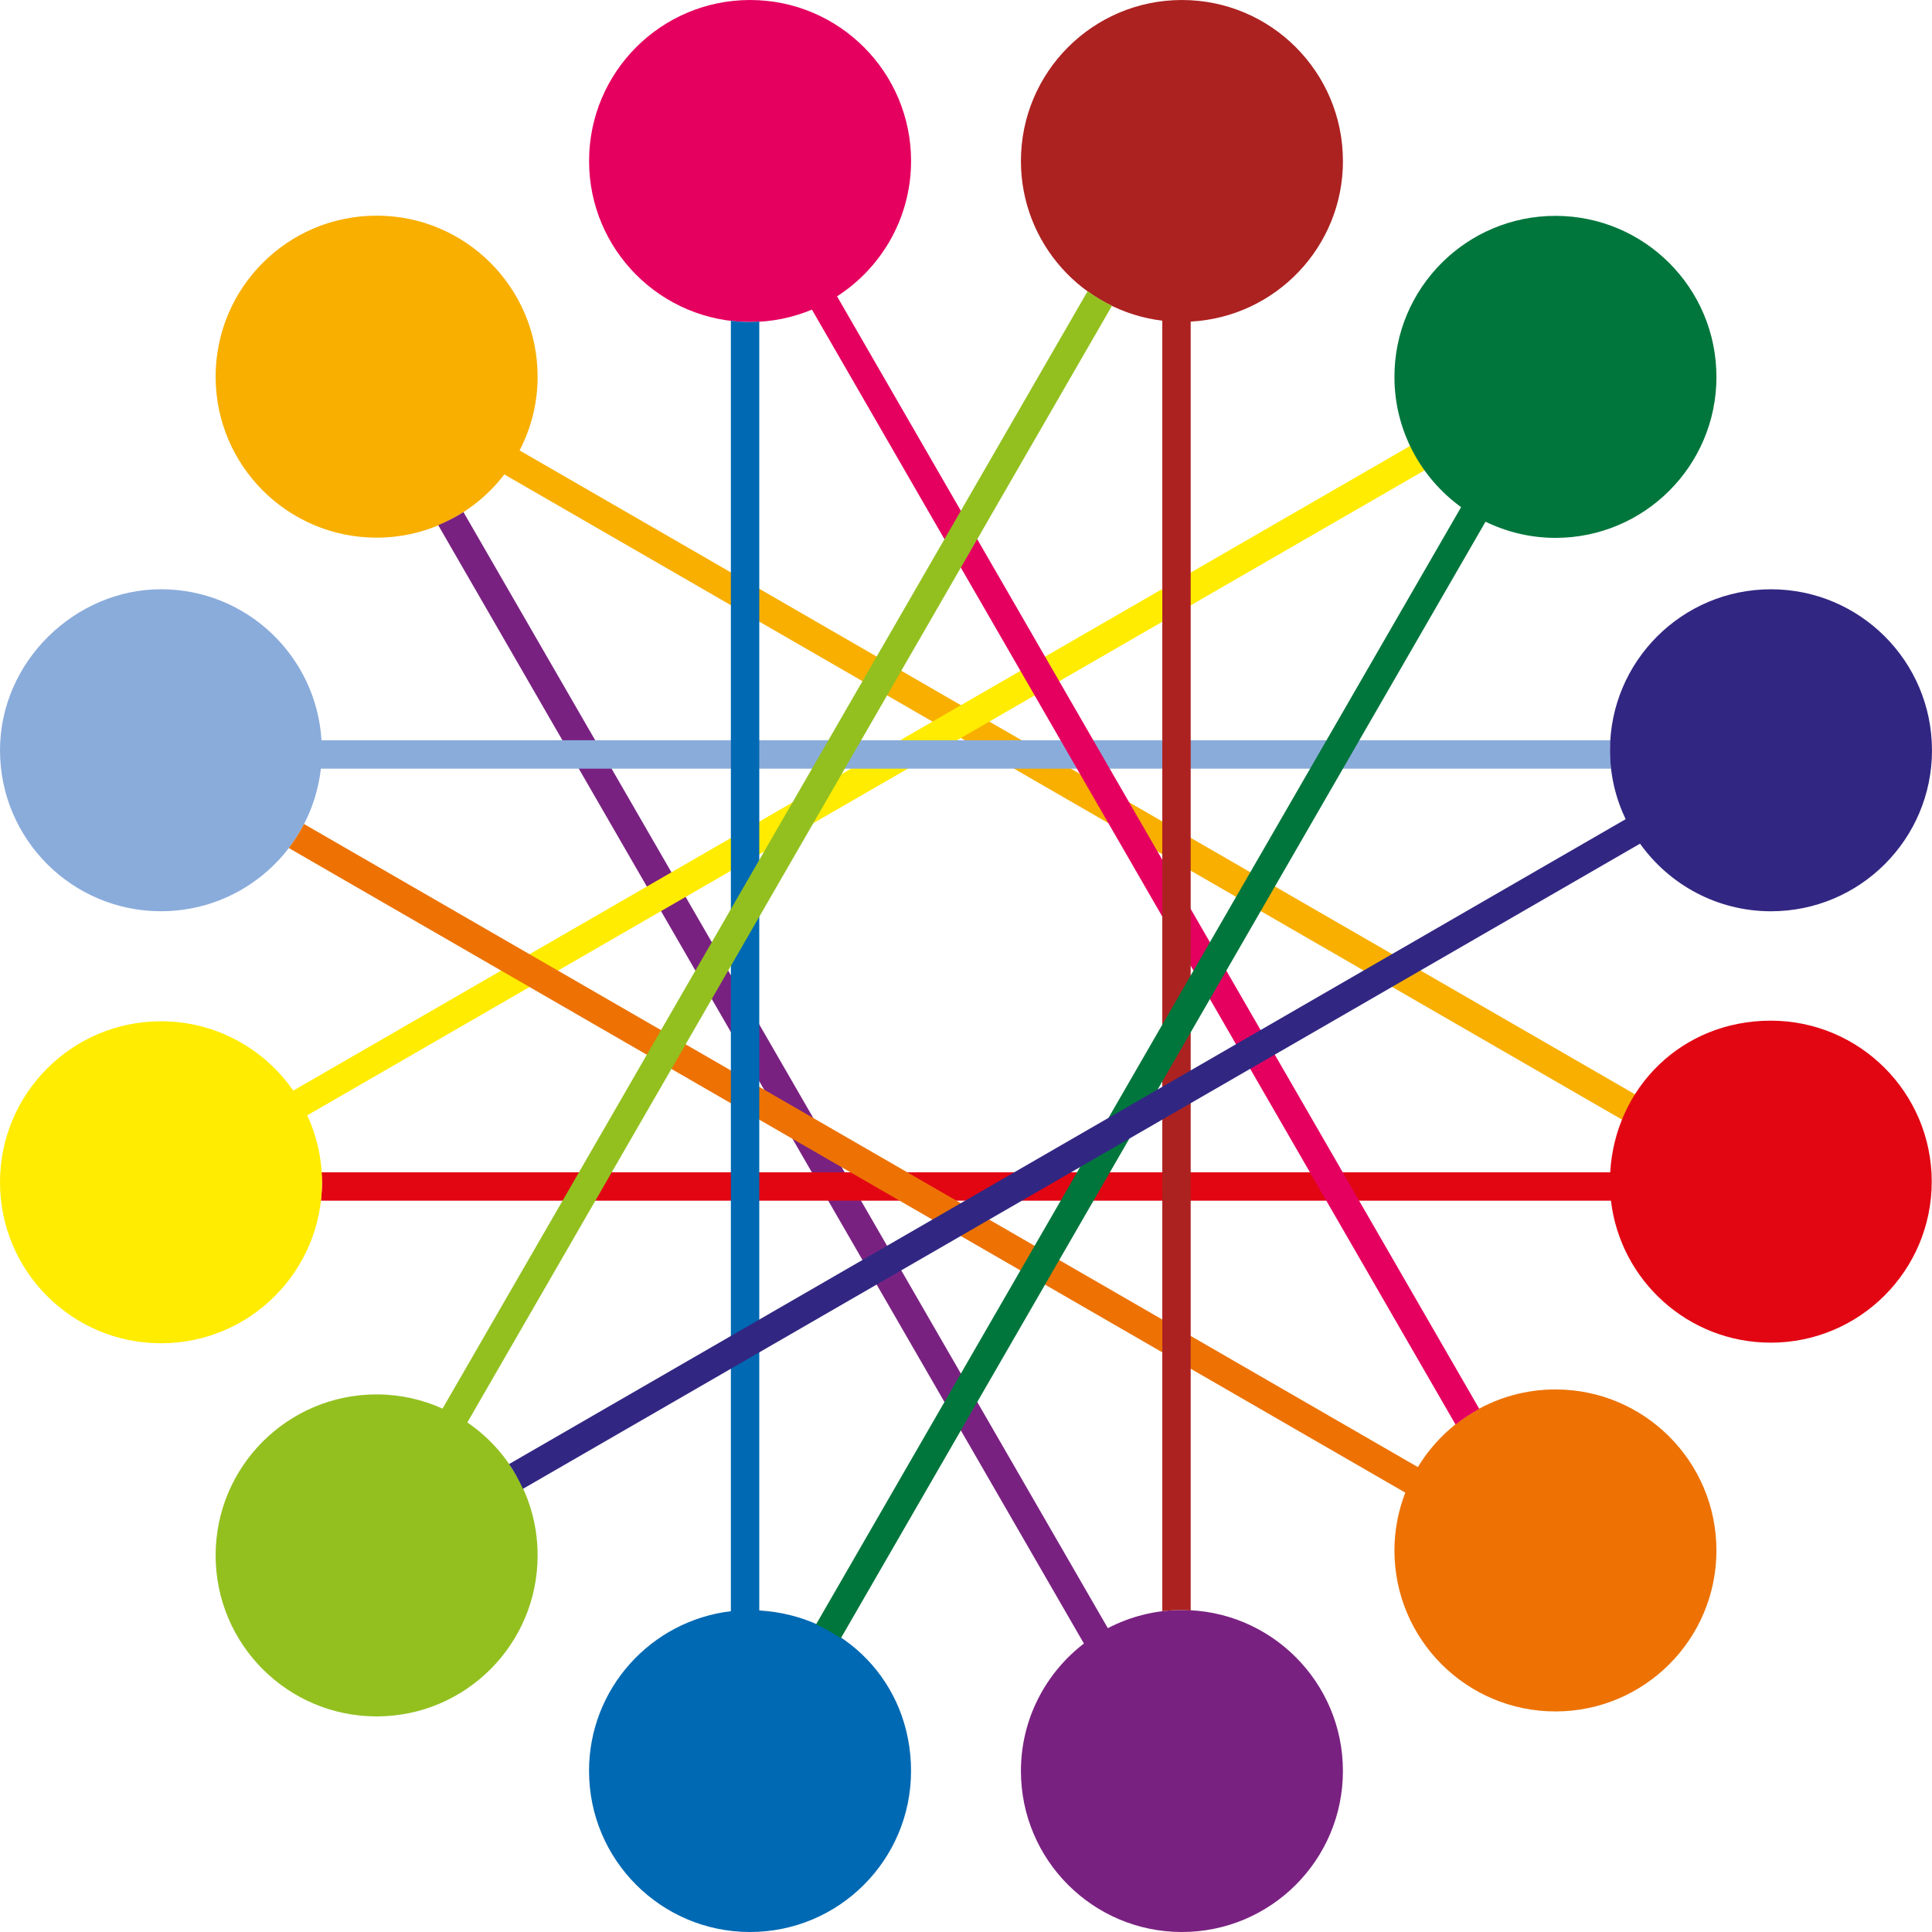
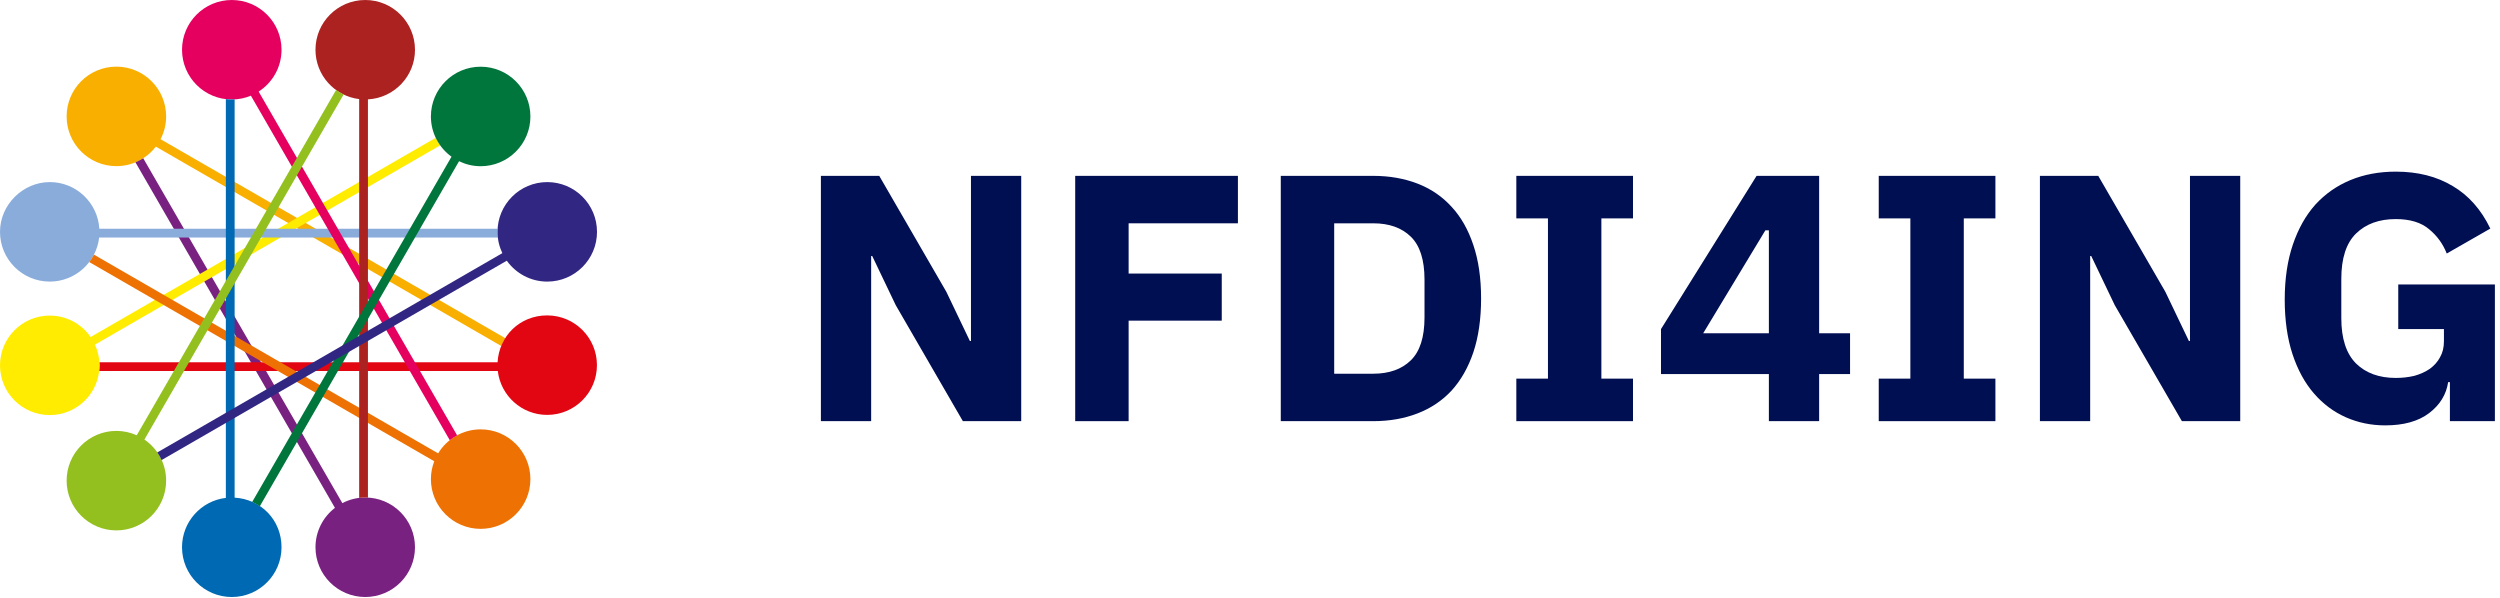
- <svg xmlns="http://www.w3.org/2000/svg" width="800" height="800" viewBox="0 0 800 800" fill="none">
-   <path d="M215.152 186.523C219.896 177.366 222.617 166.991 222.617 155.965C222.617 119.148 192.768 89.299 155.951 89.299C119.134 89.299 89.286 119.148 89.286 155.965C89.286 192.781 119.134 222.63 155.951 222.63C177.53 222.63 196.649 212.338 208.834 196.449L671.815 463.715C673.341 460.059 675.163 456.581 677.281 453.281L215.164 186.523L215.152 186.523Z" fill="#F8AF00" />
-   <path d="M422.744 733.335C422.744 770.152 452.593 800 489.41 800C526.227 800 556.075 770.152 556.075 733.335C556.075 696.518 526.227 666.669 489.41 666.669C478.336 666.669 467.913 669.414 458.733 674.193L191.904 212.041C188.616 214.159 185.102 215.933 181.458 217.459L448.819 680.546C432.989 692.732 422.744 711.815 422.744 733.347" fill="#792181" />
-   <path d="M799.893 489.304C799.893 452.487 770.045 422.639 733.228 422.639C696.411 422.639 668.774 450.417 666.751 485.412H133.106C133.189 486.796 133.331 488.157 133.331 489.553C133.331 492.132 133.154 494.676 132.858 497.184H667.059C670.963 530.274 699.073 555.97 733.228 555.97C770.045 555.97 799.893 526.121 799.893 489.304Z" fill="#E20613" />
-   <path d="M583.948 184.607L121.429 451.601C109.398 434.257 89.368 422.888 66.665 422.888C29.848 422.888 -0 452.736 -0 489.553C-0 526.37 29.848 556.219 66.665 556.219C103.482 556.219 133.331 526.37 133.331 489.553C133.331 479.651 131.107 470.281 127.238 461.834L589.923 194.733C587.64 191.551 585.652 188.168 583.948 184.607Z" fill="#FFEC00" />
-   <path d="M666.869 306.521H133.13C130.988 271.644 102.098 243.996 66.665 243.996C31.232 243.996 -0 273.845 -0 310.662C-0 347.479 29.848 377.327 66.665 377.327C100.903 377.327 129.084 351.513 132.869 318.293H667.106C666.81 315.784 666.656 313.241 666.656 310.662C666.656 309.266 666.775 307.893 666.869 306.521Z" fill="#8AACDB" />
-   <path d="M581.902 618.069C579.039 625.498 577.406 633.555 577.406 642.002C577.406 678.819 607.255 708.668 644.072 708.668C680.889 708.668 710.738 678.819 710.738 642.002C710.738 605.185 680.889 575.337 644.072 575.337C619.902 575.337 598.796 588.244 587.107 607.492L125.89 341.208C124.08 344.722 121.962 348.034 119.584 351.146L581.902 618.069Z" fill="#ED7203" />
-   <path d="M377.255 66.667C377.255 29.85 347.407 0.001 310.59 0.001C273.773 0.001 243.924 29.85 243.924 66.667C243.924 103.484 273.773 133.332 310.59 133.332C319.664 133.332 328.312 131.499 336.203 128.21L602.712 589.877C605.776 587.428 609.065 585.263 612.543 583.382L346.602 122.708C365.022 110.842 377.255 90.198 377.255 66.655" fill="#E50060" />
-   <path d="M243.912 733.335C243.912 770.152 273.76 800.001 310.577 800.001C347.394 800.001 377.243 770.152 377.243 733.335C377.243 696.518 349.429 668.858 314.399 666.859V133.143C313.121 133.214 311.855 133.332 310.566 133.332C307.88 133.332 305.242 133.131 302.639 132.812V667.166C269.561 671.094 243.9 699.192 243.9 733.323" fill="#0069B3" />
-   <path d="M556.075 66.667C556.075 29.85 526.227 0.001 489.41 0.001C452.593 0.001 422.744 29.85 422.744 66.667C422.744 100.727 448.298 128.766 481.282 132.788V667.167C483.944 666.835 486.665 666.67 489.41 666.67C490.64 666.67 491.823 666.788 493.042 666.859V133.167C528.167 131.274 556.087 102.277 556.087 66.678" fill="#AC2221" />
-   <path d="M710.738 156.047C710.738 119.23 680.889 89.381 644.072 89.381C607.255 89.381 577.406 119.23 577.406 156.047C577.406 178.253 588.314 197.88 605.007 209.994L337.907 672.632C341.503 674.253 344.922 676.193 348.164 678.393L615.123 216.028C623.889 220.275 633.697 222.724 644.084 222.724C680.901 222.724 710.75 192.875 710.75 156.058" fill="#00763C" />
-   <path d="M450.357 120.578L183.245 583.275C174.904 579.524 165.688 577.395 155.951 577.395C119.134 577.395 89.286 607.244 89.286 644.061C89.286 680.877 119.134 710.726 155.951 710.726C192.768 710.726 222.617 680.877 222.617 644.061C222.617 621.18 211.082 601.009 193.514 589.001L460.449 126.612C456.899 124.896 453.516 122.873 450.345 120.578" fill="#93C01F" />
-   <path d="M799.988 310.673C799.988 273.857 770.139 244.008 733.322 244.008C696.505 244.008 666.657 273.857 666.657 310.673C666.657 320.895 669.023 330.549 673.14 339.209L210.798 606.239C213.022 609.456 214.892 612.911 216.536 616.496L679.103 349.348C691.194 366.266 710.951 377.339 733.334 377.339C770.151 377.339 800 347.49 800 310.673" fill="#312782" />
+ <svg xmlns="http://www.w3.org/2000/svg" width="335" height="80" viewBox="0 0 335 80" fill="none">
+   <path d="M328.287 51.208H328.052C327.801 52.872 326.953 54.253 325.509 55.352C324.065 56.451 322.103 57 319.622 57C317.739 57 315.981 56.639 314.348 55.917C312.716 55.195 311.287 54.127 310.063 52.715C308.839 51.302 307.881 49.544 307.19 47.44C306.5 45.337 306.154 42.904 306.154 40.141C306.154 37.379 306.515 34.93 307.237 32.795C307.959 30.66 308.964 28.871 310.251 27.427C311.57 25.983 313.14 24.884 314.96 24.13C316.781 23.377 318.806 23 321.035 23C323.986 23 326.529 23.644 328.664 24.931C330.799 26.186 332.478 28.086 333.703 30.629L327.863 33.972C327.361 32.685 326.576 31.602 325.509 30.723C324.441 29.813 322.95 29.357 321.035 29.357C318.806 29.357 317.032 30.001 315.714 31.288C314.395 32.575 313.736 34.6 313.736 37.363V42.637C313.736 45.368 314.395 47.393 315.714 48.712C317.032 49.999 318.806 50.643 321.035 50.643C321.914 50.643 322.746 50.548 323.531 50.36C324.316 50.14 325.007 49.826 325.603 49.418C326.2 48.979 326.655 48.461 326.969 47.864C327.314 47.268 327.487 46.561 327.487 45.745V44.097H321.365V38.116H334.315V56.435H328.287V51.208Z" fill="#000E52" />
+   <path d="M283.379 40.895L280.224 34.302H280.083V56.435H273.349V23.565H281.166L290.16 39.106L293.315 45.698H293.457V23.565H300.191V56.435H292.374L283.379 40.895Z" fill="#000E52" />
+   <path d="M251.751 56.435V50.737H255.989V29.264H251.751V23.565H267.385V29.264H263.147V50.737H267.385V56.435H251.751Z" fill="#000E52" />
+   <path d="M237.03 56.435V50.125H222.573V44.097L235.382 23.565H243.764V44.662H247.908V50.125H243.764V56.435H237.03ZM228.224 44.662H237.03V30.865H236.559L228.224 44.662Z" fill="#000E52" />
+   <path d="M203.188 56.435V50.737H207.426V29.264H203.188V23.565H218.822V29.264H214.584V50.737H218.822V56.435H203.188Z" fill="#000E52" />
+   <path d="M171.624 23.565H184.009C186.175 23.565 188.153 23.911 189.943 24.601C191.732 25.292 193.255 26.328 194.51 27.709C195.766 29.059 196.739 30.77 197.43 32.842C198.121 34.883 198.466 37.269 198.466 40C198.466 42.732 198.121 45.133 197.43 47.205C196.739 49.246 195.766 50.957 194.51 52.338C193.255 53.688 191.732 54.709 189.943 55.399C188.153 56.09 186.175 56.435 184.009 56.435H171.624V23.565ZM184.009 50.078C186.144 50.078 187.823 49.481 189.048 48.288C190.272 47.095 190.884 45.18 190.884 42.543V37.457C190.884 34.82 190.272 32.905 189.048 31.712C187.823 30.519 186.144 29.923 184.009 29.923H178.782V50.078H184.009Z" fill="#000E52" />
+   <path d="M144.077 56.435V23.565H165.88V29.923H151.235V36.657H163.714V42.967H151.235V56.435H144.077Z" fill="#000E52" />
+   <path d="M120.031 40.895L116.876 34.302H116.735V56.435H110V23.565H117.818L126.812 39.106L129.967 45.698H130.109V23.565H136.843V56.435H129.025L120.031 40.895Z" fill="#000E52" />
+   <path d="M21.515 18.652C21.989 17.736 22.262 16.699 22.262 15.596C22.262 11.915 19.277 8.93 15.595 8.93C11.913 8.93 8.928 11.915 8.928 15.596C8.928 19.278 11.913 22.263 15.595 22.263C17.753 22.263 19.665 21.234 20.883 19.645L67.181 46.372C67.334 46.006 67.516 45.658 67.728 45.328L21.516 18.652H21.515Z" fill="#F8AF00" />
+   <path d="M42.275 73.333C42.275 77.015 45.26 79.999 48.941 79.999C52.623 79.999 55.608 77.015 55.608 73.333C55.608 69.651 52.623 66.666 48.941 66.666C47.834 66.666 46.792 66.941 45.874 67.419L19.191 21.203C18.862 21.415 18.51 21.592 18.146 21.745L44.882 68.054C43.299 69.272 42.275 71.181 42.275 73.334" fill="#792181" />
+   <path d="M79.99 48.93C79.99 45.248 77.005 42.264 73.323 42.264C69.641 42.264 66.878 45.042 66.675 48.541H13.31C13.319 48.68 13.333 48.816 13.333 48.955C13.333 49.213 13.315 49.467 13.286 49.718H66.706C67.097 53.027 69.907 55.597 73.323 55.597C77.005 55.597 79.99 52.612 79.99 48.93Z" fill="#E20613" />
+   <path d="M58.395 18.46L12.143 45.16C10.939 43.425 8.936 42.288 6.666 42.288C2.984 42.288 -0 45.273 -0 48.955C-0 52.637 2.984 55.621 6.666 55.621C10.348 55.621 13.333 52.637 13.333 48.955C13.333 47.965 13.11 47.028 12.723 46.183L58.992 19.473C58.764 19.154 58.565 18.816 58.395 18.46Z" fill="#FFEC00" />
+   <path d="M66.687 30.652H13.313C13.098 27.164 10.209 24.399 6.666 24.399C3.123 24.399 -0 27.384 -0 31.066C-0 34.748 2.984 37.733 6.666 37.733C10.09 37.733 12.908 35.151 13.287 31.829H66.711C66.681 31.578 66.666 31.324 66.666 31.066C66.666 30.927 66.677 30.789 66.687 30.652Z" fill="#8AACDB" />
+   <path d="M58.19 61.807C57.904 62.55 57.741 63.356 57.741 64.201C57.741 67.882 60.725 70.867 64.407 70.867C68.089 70.867 71.074 67.882 71.074 64.201C71.074 60.519 68.089 57.534 64.407 57.534C61.99 57.534 59.88 58.825 58.711 60.75L12.589 34.121C12.408 34.472 12.196 34.804 11.958 35.115L58.19 61.807Z" fill="#ED7203" />
+   <path d="M37.725 6.667C37.725 2.985 34.74 0 31.059 0C27.377 0 24.392 2.985 24.392 6.667C24.392 10.348 27.377 13.333 31.059 13.333C31.966 13.333 32.831 13.15 33.62 12.821L60.271 58.988C60.578 58.743 60.906 58.527 61.254 58.339L34.66 12.271C36.502 11.084 37.725 9.02 37.725 6.665" fill="#E50060" />
+   <path d="M24.391 73.333C24.391 77.015 27.376 80 31.058 80C34.74 80 37.724 77.015 37.724 73.333C37.724 69.651 34.943 66.885 31.44 66.685V13.313C31.312 13.32 31.186 13.332 31.057 13.332C30.788 13.332 30.524 13.312 30.264 13.28V66.716C26.956 67.109 24.39 69.919 24.39 73.332" fill="#0069B3" />
+   <path d="M55.608 6.667C55.608 2.985 52.623 0 48.941 0C45.259 0 42.274 2.985 42.274 6.667C42.274 10.073 44.83 12.877 48.128 13.279V66.717C48.395 66.684 48.667 66.667 48.941 66.667C49.064 66.667 49.182 66.679 49.304 66.686V13.317C52.817 13.127 55.609 10.228 55.609 6.668" fill="#AC2221" />
+   <path d="M71.074 15.605C71.074 11.923 68.089 8.938 64.407 8.938C60.726 8.938 57.741 11.923 57.741 15.605C57.741 17.826 58.831 19.788 60.501 21L33.791 67.264C34.15 67.426 34.492 67.62 34.816 67.84L61.512 21.603C62.389 22.028 63.37 22.273 64.409 22.273C68.09 22.273 71.075 19.288 71.075 15.606" fill="#00763C" />
+   <path d="M45.036 12.058L18.324 58.328C17.49 57.953 16.569 57.74 15.595 57.74C11.913 57.74 8.928 60.724 8.928 64.406C8.928 68.088 11.913 71.073 15.595 71.073C19.277 71.073 22.262 68.088 22.262 64.406C22.262 62.118 21.108 60.101 19.351 58.9L46.045 12.661C45.69 12.489 45.352 12.287 45.034 12.058" fill="#93C01F" />
+   <path d="M79.999 31.067C79.999 27.385 77.014 24.4 73.332 24.4C69.651 24.4 66.666 27.385 66.666 31.067C66.666 32.089 66.902 33.055 67.314 33.921L21.08 60.624C21.302 60.946 21.489 61.291 21.653 61.65L67.91 34.934C69.12 36.626 71.095 37.734 73.334 37.734C77.015 37.734 80 34.749 80 31.067" fill="#312782" />
</svg>
